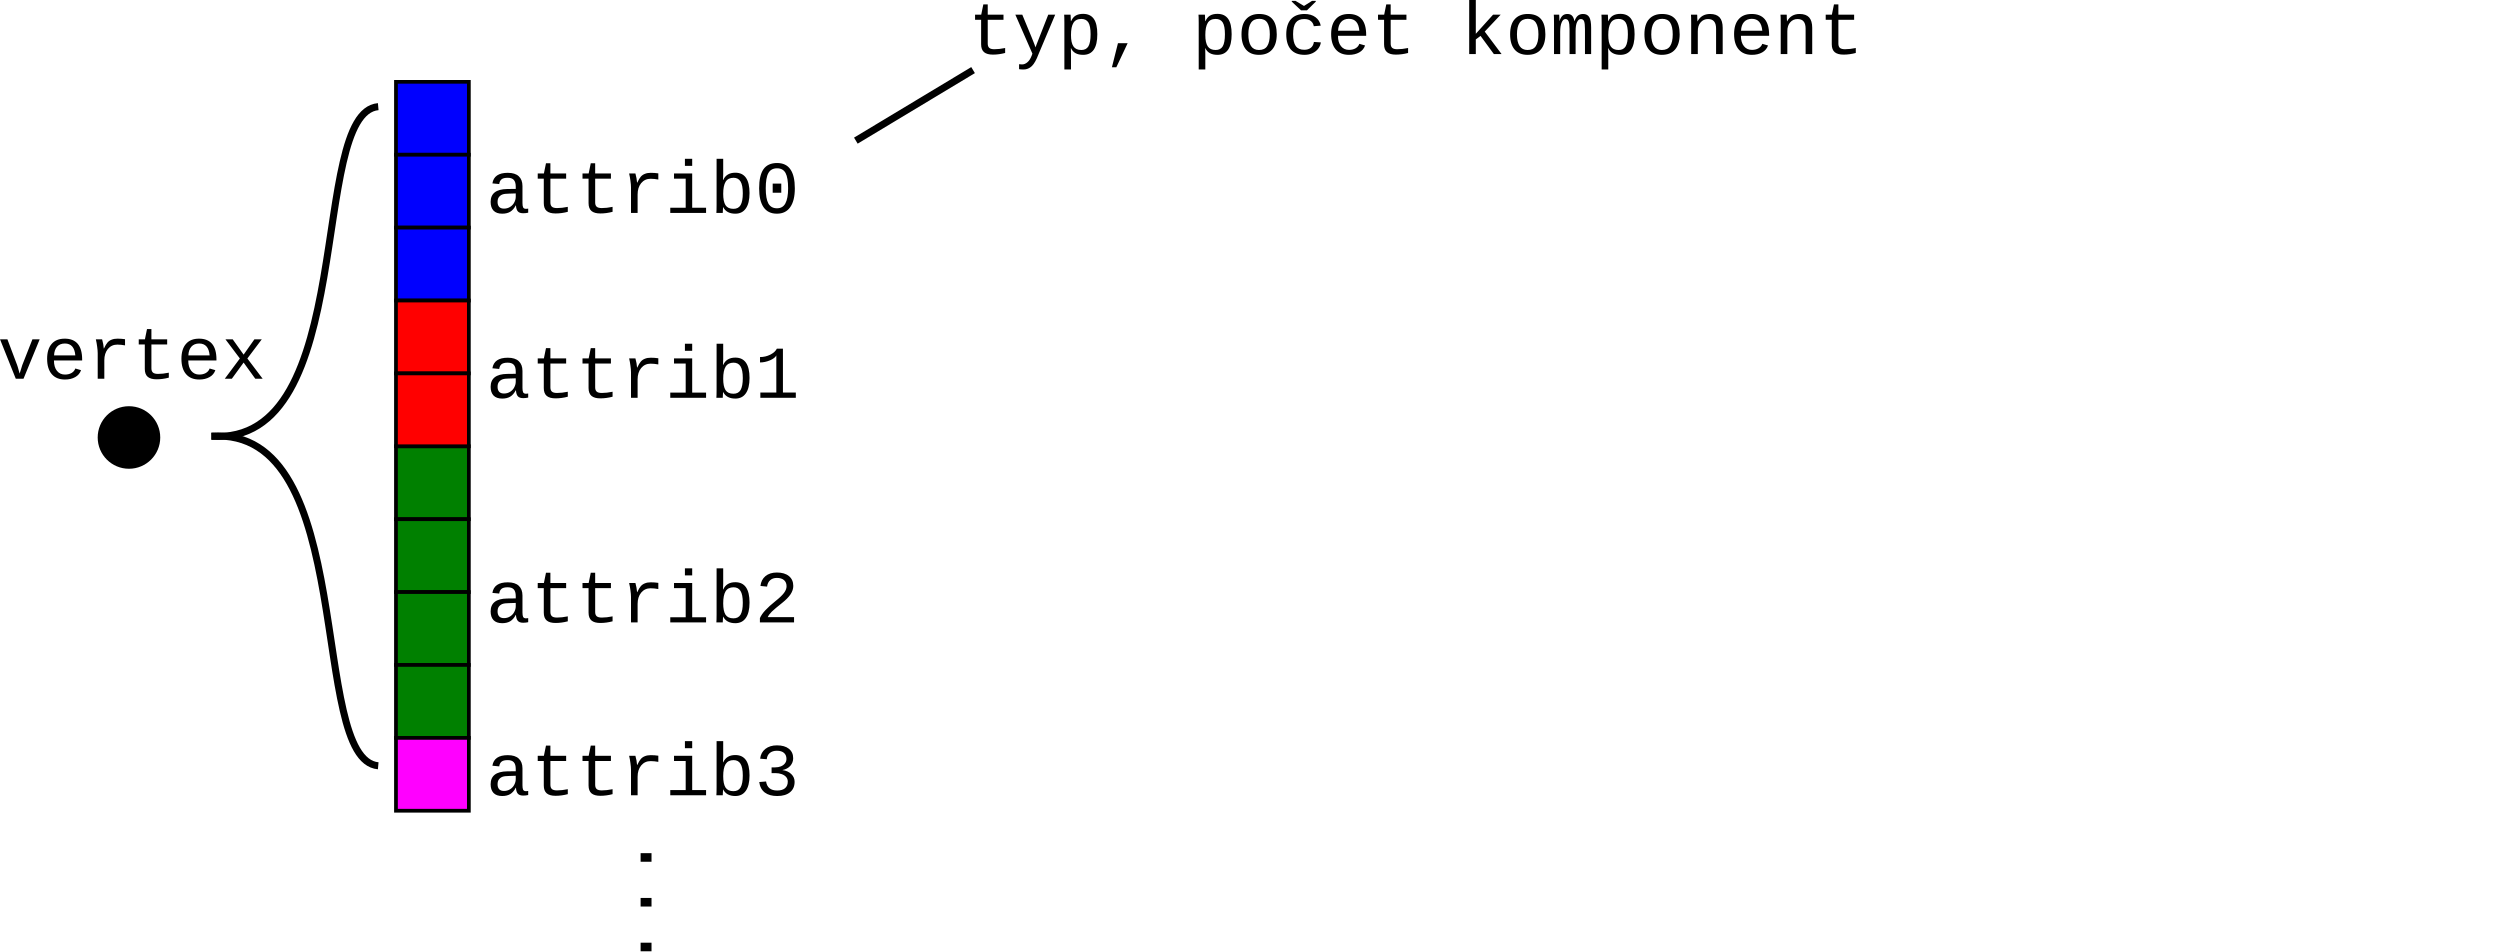
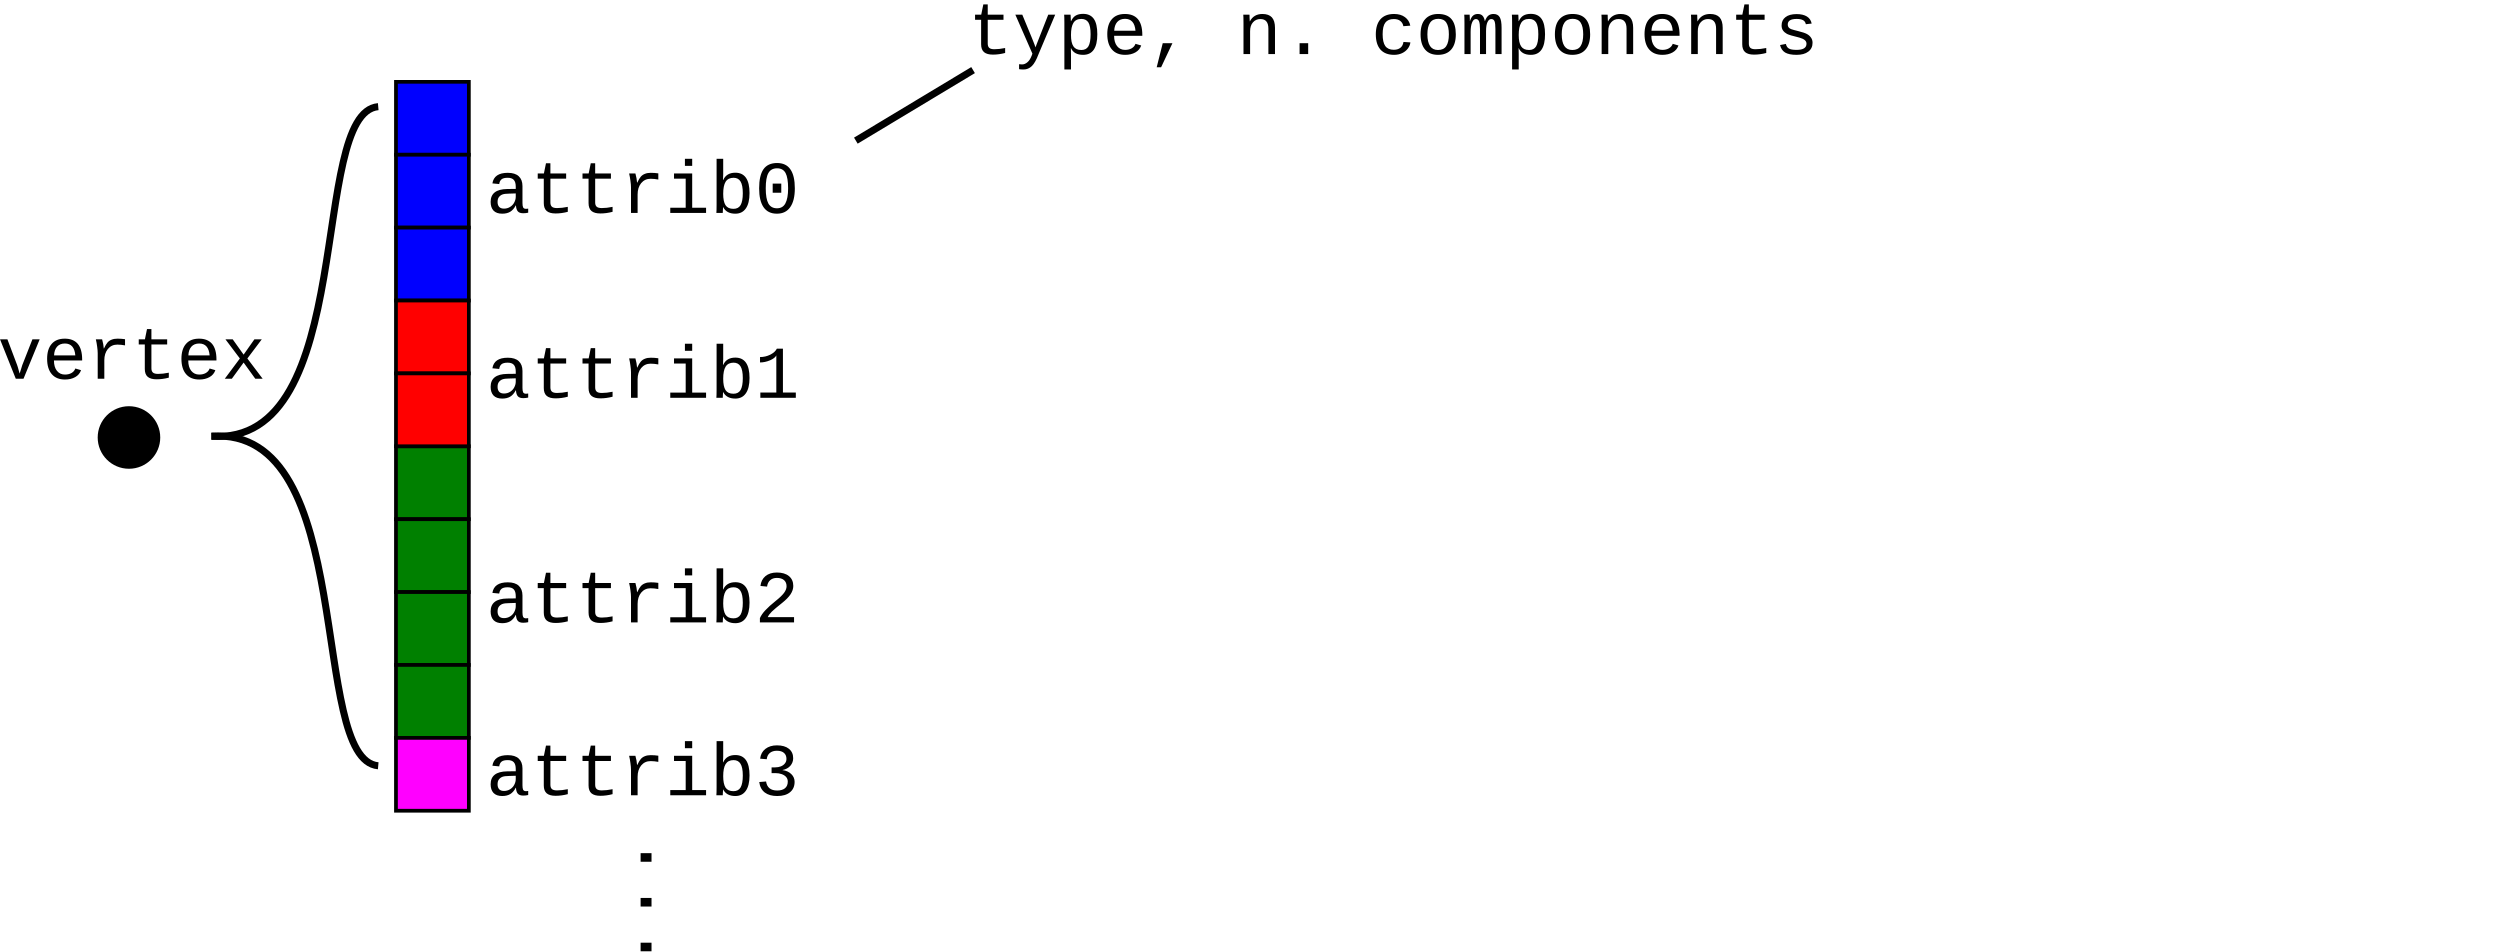
<svg xmlns="http://www.w3.org/2000/svg" width="354.614mm" height="134.933mm" viewBox="0 0 354.614 134.933" version="1.1" id="svg9787">
  <defs id="defs9781" />
  <g id="layer1" transform="translate(59.43022,-23.68953)">
    <circle style="fill:#000000;stroke:none;stroke-width:0.321" id="path10350" cx="-41.137" cy="85.745" r="4.436" />
    <text xml:space="preserve" style="font-size:10.583px;line-height:125%;font-family:Cousine;-inkscape-font-specification:'Cousine, Normal';letter-spacing:0px;word-spacing:0px;fill:#000000;stroke:none;stroke-width:0.265px;stroke-linecap:butt;stroke-linejoin:miter;stroke-opacity:1" x="-59.787" y="77.414" id="text10354">
      <tspan id="tspan10352" x="-59.787" y="77.414" style="fill:#000000;stroke:none;stroke-width:0.265px">vertex</tspan>
    </text>
    <text xml:space="preserve" style="font-size:10.583px;line-height:125%;font-family:Cousine;-inkscape-font-specification:'Cousine, Normal';letter-spacing:0px;word-spacing:0px;fill:#000000;stroke:none;stroke-width:0.265px;stroke-linecap:butt;stroke-linejoin:miter;stroke-opacity:1" x="9.508" y="53.894" id="text10354-2">
      <tspan id="tspan10352-0" x="9.508" y="53.894" style="fill:#000000;stroke:none;stroke-width:0.265px">attrib0</tspan>
    </text>
    <text xml:space="preserve" style="font-size:10.583px;line-height:125%;font-family:Cousine;-inkscape-font-specification:'Cousine, Normal';letter-spacing:0px;word-spacing:0px;fill:#000000;stroke:none;stroke-width:0.265px;stroke-linecap:butt;stroke-linejoin:miter;stroke-opacity:1" x="9.508" y="80.12" id="text10354-2-4">
      <tspan id="tspan10352-0-6" x="9.508" y="80.12" style="fill:#000000;stroke:none;stroke-width:0.265px">attrib1</tspan>
    </text>
    <g id="g10512" transform="rotate(90,57.87234,20.53114)">
      <rect style="fill:#0000ff;stroke:#000000;stroke-width:0.529" id="rect10392" width="10.339" height="10.339" x="72.639" y="71.329" ry="0" />
      <rect style="fill:#0000ff;stroke:#000000;stroke-width:0.529" id="rect10392-0" width="10.339" height="10.339" x="82.978" y="71.329" ry="0" />
      <rect style="fill:#0000ff;stroke:#000000;stroke-width:0.529" id="rect10392-0-4" width="10.339" height="10.339" x="93.317" y="71.329" ry="0" />
      <rect style="fill:#ff0000;stroke:#000000;stroke-width:0.529" id="rect10392-0-4-3" width="10.339" height="10.339" x="103.656" y="71.329" ry="0" />
      <rect style="fill:#008000;stroke:#000000;stroke-width:0.529" id="rect10392-0-4-7" width="10.339" height="10.339" x="124.334" y="71.329" ry="0" />
      <rect style="fill:#ff0000;stroke:#000000;stroke-width:0.529" id="rect10392-0-4-3-9" width="10.339" height="10.339" x="113.995" y="71.329" ry="0" />
      <rect style="fill:#008000;stroke:#000000;stroke-width:0.529" id="rect10392-0-4-7-0" width="10.339" height="10.339" x="134.673" y="71.329" ry="0" />
      <rect style="fill:#008000;stroke:#000000;stroke-width:0.529" id="rect10392-0-4-7-0-0" width="10.339" height="10.339" x="145.012" y="71.329" ry="0" />
      <rect style="fill:#008000;stroke:#000000;stroke-width:0.529" id="rect10392-0-4-7-0-2" width="10.339" height="10.339" x="155.351" y="71.329" ry="0" />
      <rect style="fill:#ff00ff;stroke:#000000;stroke-width:0.529" id="rect10392-0-4-7-0-26" width="10.339" height="10.339" x="165.69" y="71.329" ry="0" />
    </g>
    <text xml:space="preserve" style="font-size:10.583px;line-height:125%;font-family:Cousine;-inkscape-font-specification:'Cousine, Normal';letter-spacing:0px;word-spacing:0px;fill:#000000;stroke:none;stroke-width:0.265px;stroke-linecap:butt;stroke-linejoin:miter;stroke-opacity:1" x="9.508" y="111.975" id="text10354-2-4-9">
      <tspan id="tspan10352-0-6-0" x="9.508" y="111.975" style="fill:#000000;stroke:none;stroke-width:0.265px">attrib2</tspan>
    </text>
    <text xml:space="preserve" style="font-size:10.583px;line-height:125%;font-family:Cousine;-inkscape-font-specification:'Cousine, Normal';letter-spacing:0px;word-spacing:0px;fill:#000000;stroke:none;stroke-width:0.265px;stroke-linecap:butt;stroke-linejoin:miter;stroke-opacity:1" x="9.508" y="136.494" id="text10354-2-4-3">
      <tspan id="tspan10352-0-6-5" x="9.508" y="136.494" style="fill:#000000;stroke:none;stroke-width:0.265px">attrib3</tspan>
    </text>
    <text xml:space="preserve" style="font-size:10.583px;line-height:125%;font-family:Cousine;-inkscape-font-specification:'Cousine, Normal';letter-spacing:0px;word-spacing:0px;fill:#000000;stroke:none;stroke-width:0.265px;stroke-linecap:butt;stroke-linejoin:miter;stroke-opacity:1" x="142.143" y="-31.441" id="text10354-7" transform="rotate(90)">
      <tspan id="tspan10352-06" x="142.143" y="-31.441" style="fill:#000000;stroke:none;stroke-width:0.265px">...</tspan>
    </text>
    <text xml:space="preserve" style="font-size:10.583px;line-height:125%;font-family:Cousine;-inkscape-font-specification:'Cousine, Normal';letter-spacing:0px;word-spacing:0px;fill:#000000;stroke:none;stroke-width:0.265px;stroke-linecap:butt;stroke-linejoin:miter;stroke-opacity:1" x="77.896" y="31.358" id="text10354-0">
-       <tspan id="tspan10352-4" x="77.896" y="31.358" style="fill:#000000;stroke:none;stroke-width:0.265px">typ, počet komponent</tspan>
+       <tspan id="tspan10352-4" x="77.896" y="31.358" style="fill:#000000;stroke:none;stroke-width:0.265px">type, n. components</tspan>
    </text>
    <path style="fill:none;fill-rule:evenodd;stroke:#000000;stroke-width:1;stroke-linecap:butt;stroke-linejoin:miter;stroke-miterlimit:4;stroke-dasharray:none;stroke-opacity:1" d="M 61.968,43.638 78.596,33.633" id="path10630" />
    <path style="fill:none;fill-rule:evenodd;stroke:#000000;stroke-width:1;stroke-linecap:butt;stroke-linejoin:miter;stroke-miterlimit:4;stroke-dasharray:none;stroke-opacity:1" d="M -29.44,85.565 C -8.481,87 -15.79,39.718 -5.78,38.817" id="path10630-1" />
    <path style="fill:none;fill-rule:evenodd;stroke:#000000;stroke-width:1;stroke-linecap:butt;stroke-linejoin:miter;stroke-miterlimit:4;stroke-dasharray:none;stroke-opacity:1" d="m -29.44,85.565 c 20.958,-1.435 13.65,45.847 23.659,46.748" id="path10630-1-3" />
  </g>
</svg>
